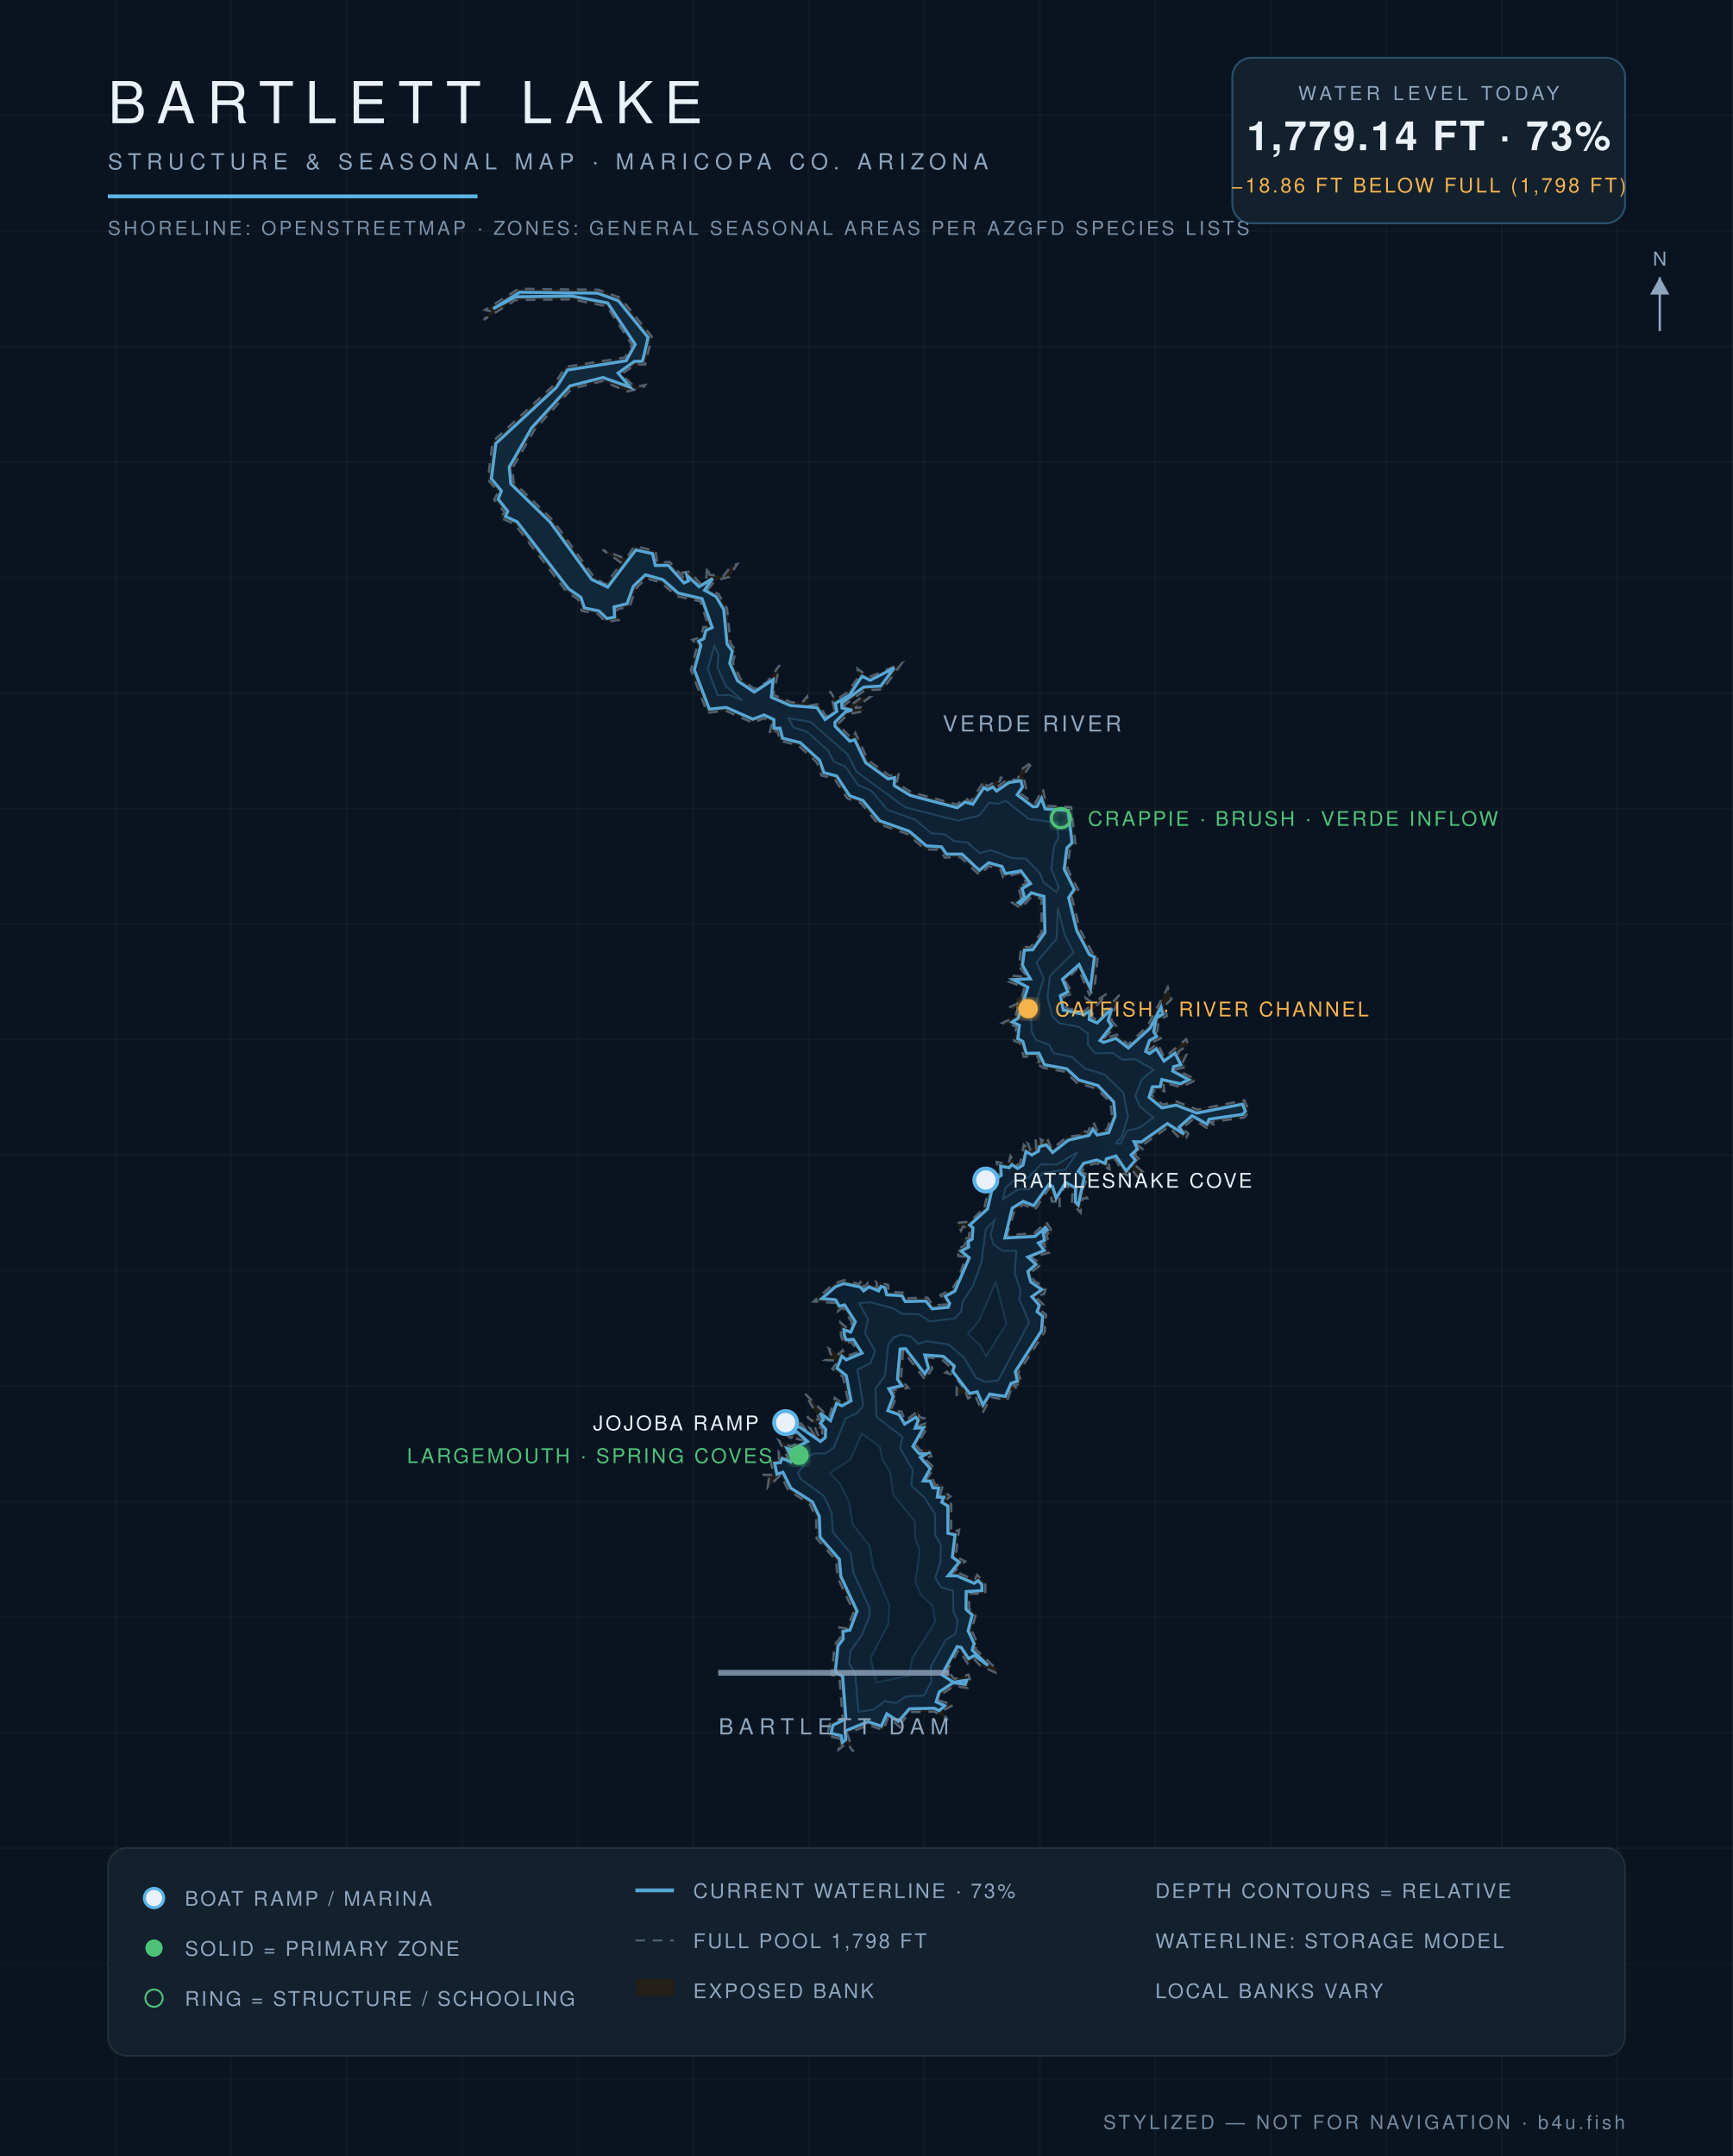
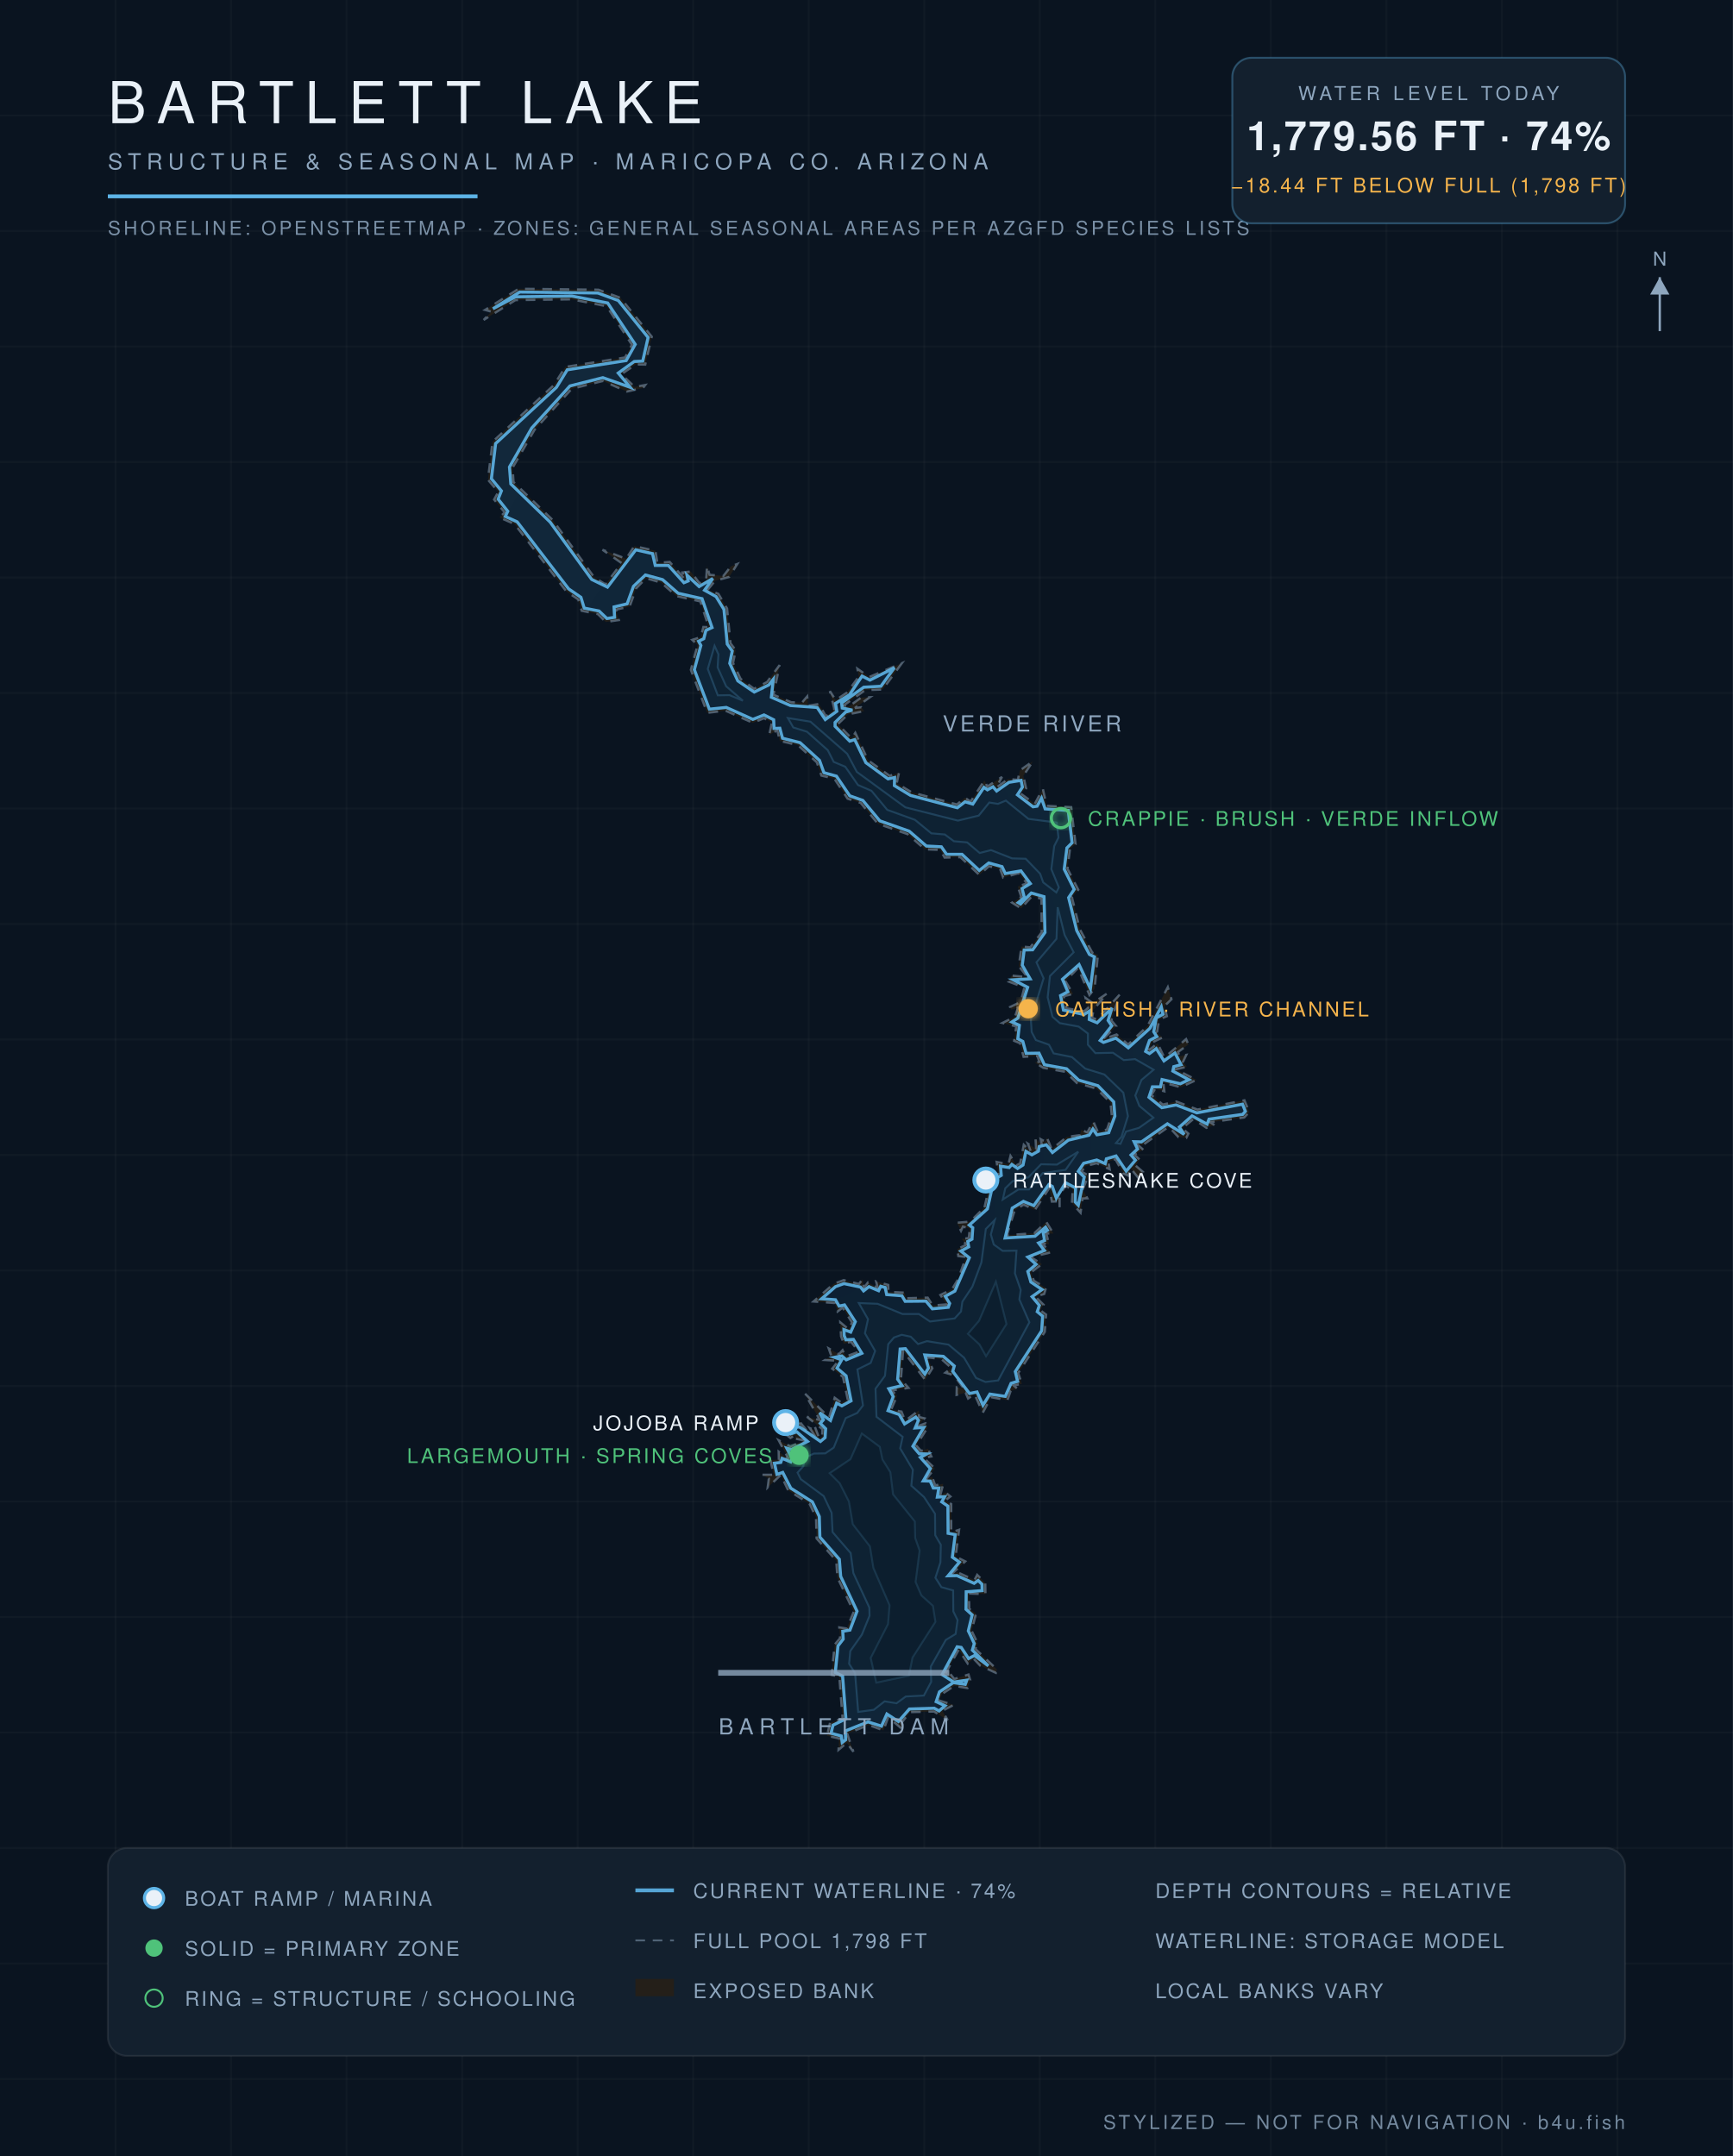
<svg xmlns="http://www.w3.org/2000/svg" viewBox="0 0 900 1120" font-family="Helvetica,Arial,sans-serif">
  <defs>
    <radialGradient id="wg" cx="45%" cy="60%" r="80%">
      <stop offset="0%" stop-color="#0c1f31" />
      <stop offset="55%" stop-color="#102639" />
      <stop offset="100%" stop-color="#13293c" />
    </radialGradient>
    <filter id="glow">
      <feGaussianBlur stdDeviation="2.2" result="b" />
      <feMerge>
        <feMergeNode in="b" />
        <feMergeNode in="SourceGraphic" />
      </feMerge>
    </filter>
  </defs>
  <rect width="900" height="1120" fill="#0a1420" />
  <g stroke="#ffffff" stroke-opacity="0.025">
    <line x1="60" y1="0" x2="60" y2="1120" />
    <line x1="120" y1="0" x2="120" y2="1120" />
    <line x1="180" y1="0" x2="180" y2="1120" />
    <line x1="240" y1="0" x2="240" y2="1120" />
    <line x1="300" y1="0" x2="300" y2="1120" />
    <line x1="360" y1="0" x2="360" y2="1120" />
    <line x1="420" y1="0" x2="420" y2="1120" />
    <line x1="480" y1="0" x2="480" y2="1120" />
    <line x1="540" y1="0" x2="540" y2="1120" />
    <line x1="600" y1="0" x2="600" y2="1120" />
    <line x1="660" y1="0" x2="660" y2="1120" />
    <line x1="720" y1="0" x2="720" y2="1120" />
    <line x1="780" y1="0" x2="780" y2="1120" />
    <line x1="840" y1="0" x2="840" y2="1120" />
    <line x1="0" y1="60" x2="900" y2="60" />
    <line x1="0" y1="120" x2="900" y2="120" />
    <line x1="0" y1="180" x2="900" y2="180" />
    <line x1="0" y1="240" x2="900" y2="240" />
    <line x1="0" y1="300" x2="900" y2="300" />
    <line x1="0" y1="360" x2="900" y2="360" />
    <line x1="0" y1="420" x2="900" y2="420" />
    <line x1="0" y1="480" x2="900" y2="480" />
    <line x1="0" y1="540" x2="900" y2="540" />
    <line x1="0" y1="600" x2="900" y2="600" />
    <line x1="0" y1="660" x2="900" y2="660" />
    <line x1="0" y1="720" x2="900" y2="720" />
    <line x1="0" y1="780" x2="900" y2="780" />
    <line x1="0" y1="840" x2="900" y2="840" />
    <line x1="0" y1="900" x2="900" y2="900" />
    <line x1="0" y1="960" x2="900" y2="960" />
    <line x1="0" y1="1020" x2="900" y2="1020" />
    <line x1="0" y1="1080" x2="900" y2="1080" />
  </g>
  <path d="M 511.3,627.2 L 514.0,615.3 L 511.9,613.1 L 518.5,609.7 L 517.6,603.6 L 523.7,604.8 L 524.8,600.5 L 527.8,605.4 L 529.8,604.4 L 531.7,594.7 L 535.4,598.3 L 533.8,594.1 L 538.1,596.8 L 537.8,591.6 L 541.0,594.4 L 540.5,591.8 L 542.8,593.0 L 543.7,590.9 L 546.2,597.0 L 554.1,590.6 L 560.8,589.7 L 561.6,586.9 L 564.7,588.3 L 567.8,582.6 L 570.1,587.9 L 574.9,586.8 L 577.4,579.4 L 576.7,572.7 L 569.4,565.5 L 559.3,562.6 L 553.3,556.8 L 541.8,554.7 L 537.4,551.9 L 539.8,551.6 L 538.8,548.6 L 531.6,549.0 L 529.7,541.9 L 526.7,540.7 L 527.8,533.2 L 520.6,531.4 L 527.1,528.2 L 528.7,523.5 L 525.2,524.5 L 524.6,523.1 L 530.1,520.5 L 532.0,513.0 L 523.8,509.9 L 525.4,506.8 L 533.6,507.6 L 529.1,501.9 L 530.5,491.7 L 535.1,492.1 L 541.0,484.4 L 540.9,466.9 L 536.0,465.5 L 530.3,471.9 L 525.6,468.9 L 530.4,466.0 L 528.6,460.5 L 533.4,458.9 L 529.0,453.6 L 521.0,455.9 L 519.5,451.6 L 513.6,450.0 L 508.6,454.5 L 498.8,445.3 L 490.6,445.5 L 488.3,441.5 L 480.4,441.2 L 471.3,433.3 L 455.9,427.9 L 447.0,417.1 L 440.2,414.9 L 433.3,404.5 L 426.6,402.9 L 424.2,396.0 L 414.4,387.1 L 405.0,384.9 L 403.7,379.4 L 399.5,381.7 L 400.9,375.3 L 396.8,373.1 L 391.0,375.5 L 376.8,369.2 L 367.3,370.3 L 358.8,348.0 L 362.3,335.0 L 359.5,332.4 L 364.0,330.9 L 365.3,325.7 L 368.1,325.8 L 363.7,312.4 L 351.4,309.7 L 343.3,302.6 L 335.5,300.4 L 330.4,305.6 L 327.0,315.1 L 319.9,316.7 L 321.4,322.1 L 314.6,323.1 L 310.5,319.0 L 302.1,317.3 L 300.3,311.4 L 294.1,307.2 L 267.3,272.3 L 259.4,268.8 L 262.1,266.2 L 256.6,259.5 L 258.8,255.5 L 253.4,249.2 L 255.8,229.5 L 287.7,200.0 L 293.6,190.6 L 324.6,185.7 L 328.2,179.1 L 315.1,159.1 L 296.8,155.5 L 267.7,155.9 L 251.2,166.2 L 255.2,161.9 L 251.9,161.0 L 269.4,150.0 L 310.8,150.5 L 322.2,154.7 L 338.5,174.9 L 335.1,189.4 L 330.2,189.3 L 322.7,194.4 L 329.6,201.0 L 335.1,200.0 L 334.0,201.5 L 325.6,203.4 L 313.1,197.9 L 296.9,202.0 L 277.6,223.3 L 266.2,243.0 L 266.7,250.4 L 287.0,270.1 L 308.6,299.9 L 314.5,303.6 L 322.8,292.5 L 312.9,285.6 L 325.2,290.3 L 329.4,283.7 L 340.4,286.1 L 341.4,292.4 L 347.8,291.9 L 355.8,301.1 L 354.4,297.4 L 358.7,296.9 L 363.3,303.0 L 366.7,301.6 L 367.2,294.0 L 368.5,298.6 L 375.7,299.2 L 379.6,294.2 L 382.9,293.0 L 378.7,299.7 L 371.4,301.7 L 367.6,306.3 L 373.1,308.5 L 377.6,316.1 L 379.4,334.2 L 382.1,337.8 L 380.7,344.4 L 384.6,352.6 L 391.6,357.8 L 398.4,354.3 L 404.9,345.5 L 401.7,360.9 L 410.9,364.8 L 416.5,365.0 L 419.2,361.8 L 419.7,366.6 L 425.3,365.7 L 429.0,372.2 L 433.3,368.3 L 431.0,359.0 L 434.0,363.7 L 440.0,359.7 L 446.0,351.5 L 445.3,347.4 L 451.4,351.7 L 468.4,344.5 L 458.4,358.2 L 449.3,358.5 L 438.3,366.4 L 440.7,367.1 L 447.2,362.4 L 451.8,362.2 L 444.0,367.8 L 447.3,367.4 L 448.8,369.4 L 440.4,371.1 L 435.1,376.2 L 442.3,383.6 L 444.2,380.7 L 450.8,394.9 L 462.0,403.0 L 466.9,401.4 L 465.7,406.9 L 473.5,411.6 L 497.0,417.9 L 501.1,414.4 L 504.1,416.4 L 511.3,405.4 L 512.7,408.6 L 520.4,403.6 L 517.3,409.2 L 523.5,404.7 L 528.6,405.1 L 529.7,400.2 L 536.4,395.5 L 531.5,403.0 L 532.9,409.6 L 529.9,412.1 L 537.4,417.6 L 541.6,409.8 L 543.6,418.6 L 556.3,419.3 L 558.6,438.5 L 555.7,441.0 L 554.4,451.3 L 560.0,462.2 L 556.7,466.1 L 560.8,482.7 L 567.3,494.9 L 570.2,496.0 L 568.5,513.5 L 565.8,516.9 L 559.9,502.8 L 553.3,509.7 L 557.3,516.3 L 552.5,517.5 L 553.8,523.8 L 563.1,525.3 L 565.1,523.6 L 563.8,518.4 L 567.5,521.1 L 575.1,516.0 L 567.9,524.5 L 567.2,528.7 L 569.7,529.6 L 581.5,516.7 L 577.2,530.1 L 579.7,533.1 L 572.9,539.8 L 579.9,537.4 L 585.9,542.6 L 595.9,533.1 L 606.5,512.8 L 608.4,519.1 L 604.7,522.7 L 606.0,527.9 L 602.0,529.6 L 600.9,536.3 L 603.7,539.0 L 598.4,541.5 L 596.6,545.6 L 601.2,542.0 L 604.7,549.4 L 616.0,539.8 L 617.2,542.6 L 611.8,546.5 L 612.5,548.7 L 616.1,548.0 L 614.4,551.6 L 616.4,554.2 L 610.6,555.5 L 621.4,561.0 L 613.2,564.8 L 604.2,562.4 L 604.7,566.9 L 599.9,565.6 L 598.0,568.9 L 603.9,573.8 L 610.9,572.2 L 621.9,576.4 L 646.3,571.6 L 648.8,577.7 L 646.2,580.5 L 628.5,583.0 L 630.8,584.5 L 626.6,585.9 L 619.8,581.3 L 614.0,586.1 L 617.2,588.9 L 616.1,591.1 L 612.0,590.7 L 607.0,585.3 L 593.1,595.1 L 590.3,594.2 L 593.8,597.3 L 589.1,599.8 L 591.9,602.4 L 589.9,605.6 L 593.6,608.8 L 591.5,612.3 L 587.2,606.9 L 585.9,610.7 L 583.4,609.6 L 579.3,602.2 L 575.6,603.5 L 576.3,607.4 L 569.5,604.3 L 563.7,605.8 L 561.7,608.7 L 565.3,610.6 L 562.3,617.9 L 564.7,622.5 L 562.2,622.6 L 561.2,630.0 L 556.7,625.0 L 557.1,617.9 L 553.4,616.1 L 550.3,620.7 L 550.3,627.2 L 549.6,624.1 L 546.3,624.2 L 545.0,617.1 L 537.5,628.5 L 531.6,625.8 L 527.0,628.7 L 522.9,641.7 L 537.2,640.6 L 543.4,634.8 L 547.1,640.8 L 543.4,640.8 L 544.8,646.4 L 541.1,645.9 L 545.7,650.6 L 535.5,653.1 L 541.1,656.7 L 535.5,660.9 L 536.9,665.3 L 543.2,669.1 L 542.3,672.2 L 537.7,673.6 L 542.0,677.8 L 540.2,680.6 L 543.3,682.9 L 542.6,691.9 L 528.8,713.3 L 530.7,718.9 L 526.4,719.7 L 528.4,721.4 L 524.9,722.5 L 523.2,727.4 L 514.7,725.8 L 510.4,733.9 L 506.1,724.2 L 502.8,726.5 L 501.5,723.5 L 496.8,724.6 L 496.9,720.7 L 500.5,721.2 L 495.4,714.4 L 491.0,713.1 L 494.2,710.7 L 488.9,706.0 L 481.5,705.1 L 484.2,710.8 L 480.5,716.8 L 469.0,701.8 L 467.9,716.4 L 471.8,721.0 L 463.1,722.3 L 465.9,725.1 L 462.8,732.3 L 468.2,733.3 L 470.1,738.1 L 477.2,732.7 L 477.3,736.1 L 480.1,736.8 L 476.7,740.8 L 480.7,739.4 L 481.7,741.7 L 475.8,750.9 L 478.3,753.7 L 482.0,752.6 L 483.7,756.6 L 479.7,757.3 L 485.5,762.8 L 481.0,768.3 L 484.1,767.2 L 485.7,771.6 L 489.9,770.8 L 488.3,776.9 L 491.1,775.3 L 493.6,777.4 L 490.7,779.6 L 494.0,781.3 L 494.0,796.1 L 498.1,794.7 L 496.3,808.6 L 501.3,811.1 L 494.0,817.9 L 497.1,816.7 L 506.1,820.8 L 507.5,818.1 L 511.7,822.3 L 511.8,828.1 L 503.2,827.8 L 503.4,835.8 L 506.9,838.2 L 504.6,847.1 L 507.8,853.8 L 506.6,856.6 L 517.8,867.3 L 517.2,869.0 L 509.1,865.3 L 505.6,861.6 L 502.6,864.2 L 497.9,857.0 L 490.9,869.5 L 492.5,868.3 L 495.6,872.2 L 503.0,869.9 L 503.9,872.8 L 502.4,876.9 L 495.6,875.8 L 489.2,880.0 L 487.8,883.4 L 495.3,885.7 L 489.4,888.7 L 492.2,893.6 L 485.1,889.1 L 472.6,889.4 L 468.3,894.8 L 469.2,898.8 L 461.3,892.0 L 458.8,898.9 L 451.1,896.1 L 440.0,900.6 L 443.2,910.0 L 439.8,905.4 L 435.5,909.0 L 435.8,903.1 L 429.5,901.7 L 431.1,894.9 L 437.6,892.7 L 435.9,871.0 L 431.9,870.1 L 433.5,854.3 L 436.3,851.0 L 435.9,845.4 L 439.8,846.0 L 443.4,837.3 L 434.9,819.4 L 434.3,810.7 L 424.1,799.2 L 423.8,788.2 L 420.4,781.1 L 409.4,774.3 L 405.5,766.2 L 398.7,772.7 L 399.3,768.1 L 395.8,766.1 L 401.8,766.1 L 400.1,758.4 L 404.5,758.3 L 404.4,754.1 L 409.6,758.0 L 404.4,748.2 L 410.5,751.4 L 417.7,748.3 L 412.8,747.3 L 413.1,745.4 L 410.5,747.0 L 404.8,742.5 L 406.6,738.4 L 415.5,739.7 L 414.4,737.4 L 419.0,743.2 L 422.6,745.0 L 420.6,741.9 L 423.3,743.1 L 423.2,741.2 L 425.5,747.2 L 427.0,746.1 L 427.1,742.4 L 419.1,736.0 L 425.8,737.7 L 418.0,723.9 L 430.6,736.4 L 433.5,726.1 L 436.9,728.6 L 440.3,727.2 L 437.8,715.3 L 432.2,711.0 L 435.5,706.9 L 428.5,706.5 L 431.8,704.5 L 430.4,700.5 L 435.7,703.5 L 437.6,701.4 L 439.2,704.7 L 446.1,702.2 L 441.9,697.0 L 438.3,698.1 L 436.8,694.2 L 436.4,686.9 L 440.8,690.6 L 442.5,687.0 L 437.6,679.3 L 435.0,681.3 L 433.5,676.9 L 422.5,676.1 L 433.0,666.9 L 438.2,665.0 L 446.1,667.0 L 447.9,664.6 L 448.7,668.9 L 450.8,666.2 L 455.8,668.9 L 455.0,665.7 L 461.3,667.5 L 461.4,671.1 L 469.7,671.5 L 470.6,674.4 L 481.8,674.1 L 484.4,678.2 L 491.6,677.6 L 488.4,672.7 L 494.4,669.8 L 497.6,664.5 L 501.7,653.0 L 497.7,652.5 L 497.2,648.9 L 501.8,646.6 L 499.5,643.6 L 503.2,643.1 L 503.6,638.2 L 500.1,637.2 L 499.1,639.4 L 497.0,635.2 L 503.9,634.6 L 511.3,627.2 Z" fill="#241f19" fill-opacity="0.9" stroke="#8ea6be" stroke-opacity="0.5" stroke-width="1.2" stroke-dasharray="5 4" />
-   <path d="M 256.1,160.4 L 269.9,151.8 L 310.4,152.3 L 321.1,156.2 L 336.6,175.3 L 333.7,187.6 L 329.4,187.8 L 321.0,193.8 L 327.3,201.2 L 313.1,196.1 L 296.0,200.5 L 276.1,222.3 L 264.5,242.6 L 265.3,251.4 L 285.7,271.2 L 307.3,301.0 L 315.6,305.0 L 330.2,285.7 L 338.9,287.6 L 340.3,293.7 L 347.1,293.7 L 355.2,302.8 L 357.5,301.8 L 356.8,298.9 L 363.1,304.8 L 370.1,300.5 L 365.9,306.6 L 371.9,309.9 L 375.9,316.7 L 377.6,334.6 L 380.3,338.2 L 379.0,344.6 L 383.1,353.7 L 391.7,359.5 L 401.5,353.1 L 400.6,362.2 L 410.5,366.5 L 424.3,367.6 L 428.5,373.8 L 434.6,369.5 L 433.9,365.4 L 441.2,361.0 L 447.7,351.3 L 451.9,353.4 L 464.4,347.0 L 457.4,356.4 L 448.6,356.9 L 437.1,365.2 L 437.3,367.8 L 442.6,368.9 L 439.1,369.8 L 433.6,375.2 L 433.7,377.3 L 441.3,385.0 L 443.9,384.3 L 449.6,396.2 L 461.2,404.6 L 464.6,404.0 L 464.4,408.1 L 472.8,413.2 L 497.2,419.6 L 501.2,416.6 L 505.2,417.8 L 511.0,409.1 L 512.8,410.3 L 515.6,408.8 L 517.6,410.9 L 524.0,406.5 L 530.3,405.6 L 531.0,408.9 L 528.3,412.9 L 536.5,419.1 L 538.6,418.9 L 540.9,414.7 L 542.8,420.2 L 554.7,421.0 L 556.8,437.8 L 554.1,440.5 L 552.7,451.5 L 557.9,462.0 L 555.0,466.3 L 559.2,483.4 L 565.8,495.9 L 568.4,497.2 L 566.3,513.5 L 560.4,501.1 L 551.8,508.7 L 554.6,515.2 L 550.7,517.2 L 552.2,524.7 L 563.0,527.0 L 566.0,525.2 L 565.7,529.6 L 569.8,531.4 L 577.4,523.8 L 575.5,530.1 L 577.3,532.9 L 571.3,540.5 L 573.2,541.5 L 579.5,539.4 L 586.0,544.4 L 597.2,534.2 L 603.0,523.1 L 603.9,526.9 L 600.5,528.8 L 599.2,536.0 L 600.7,538.5 L 597.0,540.5 L 595.0,546.2 L 597.0,547.3 L 600.5,544.8 L 604.5,551.2 L 610.2,547.1 L 613.3,553.1 L 609.5,554.1 L 609.0,556.4 L 617.4,560.9 L 613.0,563.0 L 603.4,560.8 L 602.6,564.5 L 598.5,564.6 L 596.7,570.0 L 603.4,575.5 L 610.8,574.1 L 621.6,578.2 L 645.3,573.6 L 646.8,577.3 L 645.4,578.9 L 627.9,581.4 L 626.9,584.0 L 619.1,579.6 L 612.4,585.5 L 614.9,589.2 L 606.3,583.7 L 592.8,593.2 L 589.0,593.1 L 590.7,596.9 L 587.4,600.0 L 589.7,602.7 L 584.9,608.3 L 579.6,600.5 L 574.6,602.0 L 574.0,604.4 L 569.6,602.6 L 562.8,604.3 L 560.0,608.5 L 563.1,611.4 L 560.0,626.0 L 558.5,624.4 L 558.6,617.1 L 553.4,614.3 L 548.5,622.4 L 546.6,616.3 L 544.7,615.3 L 536.9,626.3 L 531.4,624.1 L 525.7,627.6 L 521.9,643.1 L 537.5,642.3 L 543.0,637.6 L 543.9,639.0 L 541.7,640.4 L 542.5,644.3 L 539.3,645.7 L 542.3,649.6 L 533.8,653.0 L 538.0,656.8 L 533.8,660.5 L 535.3,666.0 L 541.1,669.9 L 535.9,673.6 L 539.8,678.1 L 538.6,681.4 L 541.5,683.7 L 540.9,691.3 L 527.3,712.5 L 528.4,717.5 L 525.1,718.6 L 522.1,725.4 L 514.0,724.2 L 510.5,729.9 L 507.5,723.0 L 503.6,723.9 L 494.8,712.4 L 495.6,709.6 L 489.9,704.6 L 480.3,703.9 L 482.2,710.7 L 480.3,713.7 L 470.3,700.6 L 467.5,700.8 L 466.1,716.5 L 468.4,719.8 L 461.6,721.4 L 463.9,725.5 L 461.1,732.8 L 467.0,734.9 L 469.8,739.8 L 475.6,736.2 L 476.9,737.8 L 475.3,741.9 L 479.7,741.6 L 474.1,751.4 L 477.4,755.2 L 481.2,755.2 L 478.0,757.1 L 483.1,762.9 L 479.5,769.3 L 483.1,769.4 L 484.5,772.9 L 487.5,773.0 L 486.8,777.7 L 490.1,777.8 L 489.1,780.4 L 492.3,782.4 L 492.3,796.5 L 496.0,797.3 L 494.6,808.9 L 498.2,811.5 L 492.4,818.6 L 497.0,818.6 L 505.9,822.5 L 508.0,821.1 L 509.9,823.1 L 510.0,826.3 L 501.8,826.8 L 501.7,836.0 L 504.9,839.0 L 502.8,847.2 L 505.9,853.8 L 504.9,857.2 L 513.1,865.2 L 506.1,860.0 L 503.0,861.6 L 499.2,855.8 L 497.1,855.4 L 489.2,870.0 L 495.2,873.9 L 502.1,872.8 L 501.3,875.0 L 495.1,874.1 L 487.8,878.9 L 486.2,884.1 L 490.6,886.1 L 487.7,888.7 L 485.2,887.4 L 472.3,887.7 L 466.6,894.2 L 460.6,890.3 L 457.7,896.7 L 450.8,894.4 L 439.0,899.2 L 439.2,903.8 L 437.4,905.2 L 436.9,901.7 L 431.6,900.4 L 432.6,896.2 L 439.3,892.9 L 437.6,870.7 L 433.8,868.7 L 435.2,855.0 L 437.9,851.5 L 437.8,847.5 L 441.4,846.8 L 445.1,836.9 L 436.7,818.9 L 435.9,810.0 L 425.9,798.5 L 425.5,787.8 L 421.9,780.2 L 410.7,773.0 L 406.6,764.8 L 403.5,765.8 L 402.3,760.1 L 405.3,759.8 L 406.2,757.6 L 410.6,759.4 L 411.3,757.4 L 408.7,752.4 L 411.0,753.1 L 419.4,748.8 L 413.8,743.8 L 410.6,744.9 L 407.0,741.9 L 407.7,740.3 L 415.4,741.4 L 426.1,748.8 L 428.6,746.8 L 428.8,742.4 L 426.1,739.4 L 427.6,737.6 L 425.9,734.1 L 431.3,738.0 L 434.5,729.0 L 437.2,730.3 L 442.0,727.7 L 439.5,714.6 L 434.7,710.7 L 437.2,704.5 L 439.5,706.4 L 447.7,702.9 L 443.2,695.8 L 439.4,696.0 L 438.5,693.8 L 438.3,690.8 L 441.8,692.0 L 444.2,686.6 L 438.6,677.9 L 435.9,678.5 L 433.9,675.2 L 426.8,674.6 L 433.9,668.4 L 438.3,666.8 L 446.8,668.6 L 448.5,670.6 L 451.3,668.5 L 456.3,670.6 L 457.5,668.3 L 459.6,668.9 L 460.5,672.6 L 468.4,673.1 L 470.1,676.1 L 480.9,675.9 L 484.1,679.9 L 492.5,679.1 L 493.2,677.1 L 490.9,673.4 L 495.9,670.7 L 503.4,653.4 L 499.1,649.9 L 503.1,647.8 L 502.7,644.9 L 504.9,643.7 L 505.3,637.8 L 503.6,636.4 L 512.9,628.0 L 515.7,615.5 L 514.8,613.6 L 520.0,610.6 L 519.7,605.8 L 524.1,606.6 L 525.5,605.0 L 528.5,607.0 L 531.3,605.2 L 532.8,598.2 L 535.9,600.0 L 539.3,598.0 L 539.8,595.7 L 543.4,594.7 L 546.7,598.7 L 554.8,592.3 L 565.6,589.8 L 567.6,586.6 L 569.8,589.6 L 575.8,588.4 L 579.1,579.8 L 578.4,572.4 L 570.2,563.9 L 560.2,561.0 L 554.0,555.2 L 542.4,553.1 L 539.6,547.1 L 533.0,547.2 L 531.2,541.0 L 528.6,539.6 L 529.4,532.6 L 525.7,530.9 L 528.7,529.0 L 533.8,512.9 L 526.3,508.9 L 535.1,508.5 L 531.0,501.4 L 532.0,493.6 L 536.3,493.4 L 542.7,484.4 L 542.2,465.7 L 535.6,463.8 L 530.0,469.6 L 528.9,468.9 L 532.1,466.3 L 530.8,461.6 L 535.2,459.0 L 530.2,452.4 L 522.1,453.8 L 520.4,450.1 L 513.5,448.2 L 508.6,452.1 L 499.6,443.7 L 491.6,443.7 L 488.9,439.9 L 481.1,439.4 L 472.2,431.8 L 456.9,426.4 L 448.1,415.8 L 441.3,413.4 L 434.5,403.1 L 427.9,401.4 L 425.7,395.0 L 415.6,385.8 L 406.4,383.5 L 405.1,378.3 L 402.0,378.3 L 401.9,373.8 L 396.8,371.4 L 391.0,373.6 L 377.2,367.5 L 368.4,368.4 L 360.6,347.9 L 364.0,335.3 L 362.8,333.1 L 365.5,331.8 L 366.6,327.5 L 369.9,326.0 L 364.6,311.0 L 352.2,308.1 L 344.2,301.1 L 335.2,298.6 L 328.9,304.6 L 325.7,313.6 L 318.9,315.3 L 319.2,320.6 L 315.2,321.3 L 311.1,317.4 L 303.5,315.8 L 301.7,310.3 L 295.3,305.9 L 268.6,271.1 L 262.5,268.3 L 263.7,265.6 L 258.7,259.3 L 260.4,255.0 L 255.2,248.7 L 257.5,230.4 L 289.0,201.2 L 294.7,192.2 L 325.2,187.4 L 329.9,178.9 L 315.6,157.4 L 297.0,153.8 L 267.7,154.2 L 256.1,160.4 Z" fill="url(#wg)" stroke="#5eb4e7" stroke-opacity="0.9" stroke-width="1.6" />
-   <path d="M 371.0,335.6 L 373.1,339.9 L 372.6,346.8 L 377.0,356.5 L 385.5,363.8 L 378.9,361.0 L 372.8,361.2 L 367.6,347.5 L 371.0,335.6 Z" fill="#0e2233" stroke="#5eb4e7" stroke-opacity="0.22" stroke-width="1" />
-   <path d="M 409.4,373.1 L 420.9,375.0 L 440.0,391.7 L 444.9,401.0 L 470.2,419.4 L 497.5,426.3 L 508.4,423.7 L 513.9,416.9 L 518.3,417.6 L 522.4,416.0 L 534.1,425.4 L 548.8,427.4 L 549.7,435.1 L 547.4,439.5 L 546.0,451.5 L 549.9,461.0 L 548.6,463.5 L 541.9,458.4 L 540.2,453.8 L 532.7,446.0 L 525.6,445.8 L 514.7,441.6 L 508.8,443.1 L 502.3,437.6 L 495.4,436.9 L 490.7,433.4 L 483.7,432.9 L 475.3,425.8 L 460.9,420.7 L 452.6,410.8 L 445.7,407.8 L 439.0,398.2 L 433.1,395.7 L 429.9,389.7 L 419.1,380.1 L 412.1,377.9 L 409.4,373.1 Z" fill="#0e2233" stroke="#5eb4e7" stroke-opacity="0.22" stroke-width="1" />
-   <path d="M 549.4,471.6 L 552.9,485.7 L 557.6,494.7 L 545.3,507.0 L 544.0,518.1 L 546.6,528.2 L 550.3,531.6 L 560.1,533.4 L 565.0,536.9 L 565.0,542.7 L 568.8,547.2 L 578.0,547.0 L 582.8,550.5 L 589.5,550.2 L 599.0,555.7 L 592.8,561.0 L 589.6,569.1 L 591.7,574.5 L 599.0,580.6 L 591.5,585.9 L 585.3,587.4 L 581.9,594.2 L 579.7,593.8 L 582.6,590.5 L 585.8,580.0 L 583.4,567.6 L 573.6,558.1 L 563.6,555.1 L 556.7,549.1 L 547.3,547.1 L 544.8,542.7 L 538.0,540.2 L 535.9,536.1 L 535.5,529.8 L 542.0,508.2 L 538.3,499.9 L 548.7,487.7 L 549.4,471.6 Z" fill="#0e2233" stroke="#5eb4e7" stroke-opacity="0.22" stroke-width="1" />
-   <path d="M 559.7,598.4 L 553.3,607.6 L 541.5,609.4 L 534.4,617.9 L 528.8,617.8 L 520.9,622.9 L 522.1,617.3 L 526.0,613.6 L 534.2,611.6 L 540.7,604.8 L 548.9,605.0 L 559.7,598.4 Z" fill="#0e2233" stroke="#5eb4e7" stroke-opacity="0.22" stroke-width="1" />
-   <path d="M 516.5,633.9 L 514.5,641.3 L 516.0,646.5 L 520.7,649.8 L 527.8,649.8 L 527.0,661.5 L 530.0,670.1 L 529.4,675.0 L 534.5,686.9 L 518.4,717.1 L 511.8,717.9 L 507.0,715.8 L 500.7,705.3 L 492.6,698.4 L 481.4,696.7 L 476.8,698.1 L 473.0,694.3 L 468.3,693.3 L 464.3,694.7 L 461.3,698.3 L 459.6,714.6 L 454.7,721.4 L 455.2,736.0 L 468.7,746.4 L 467.5,752.4 L 474.0,763.5 L 473.3,771.8 L 479.9,777.7 L 485.6,786.4 L 485.7,797.5 L 488.6,802.6 L 488.4,811.6 L 485.7,819.6 L 488.8,824.6 L 494.9,826.3 L 495.1,837.1 L 497.3,841.6 L 496.3,848.7 L 491.2,851.9 L 483.4,865.7 L 483.6,873.7 L 479.8,880.8 L 470.4,881.3 L 465.6,884.7 L 459.4,883.7 L 453.7,888.1 L 445.8,889.2 L 444.2,869.2 L 441.0,864.2 L 441.7,857.7 L 447.7,849.2 L 451.6,839.4 L 451.5,835.1 L 443.3,817.2 L 441.8,806.8 L 432.5,795.9 L 431.9,785.9 L 427.9,777.1 L 415.9,768.4 L 414.3,765.0 L 417.2,761.7 L 418.1,757.4 L 422.7,755.1 L 428.6,755.0 L 433.0,752.0 L 439.3,736.7 L 445.3,734.0 L 448.3,730.1 L 445.3,711.4 L 452.2,708.0 L 454.5,701.8 L 449.2,692.6 L 450.8,685.3 L 446.1,676.9 L 452.2,676.5 L 464.0,679.7 L 468.6,682.6 L 477.2,682.7 L 483.0,686.5 L 495.8,684.9 L 499.2,681.3 L 499.9,676.2 L 505.1,668.4 L 509.7,655.8 L 512.0,638.4 L 516.5,633.9 Z" fill="#0e2233" stroke="#5eb4e7" stroke-opacity="0.22" stroke-width="1" />
-   <path d="M 522.7,687.8 L 512.1,704.4 L 508.7,698.4 L 502.7,692.9 L 508.5,686.1 L 517.2,666.1 L 522.7,687.8 Z" fill="#0c1e2e" stroke="#5eb4e7" stroke-opacity="0.15" stroke-width="1" />
-   <path d="M 475.1,790.4 L 475.3,799.0 L 477.6,805.5 L 475.4,821.8 L 478.5,828.8 L 484.4,834.2 L 485.7,842.5 L 473.9,861.1 L 472.0,870.5 L 455.2,874.0 L 452.2,861.3 L 461.3,843.7 L 462.0,833.9 L 453.6,814.5 L 451.8,803.3 L 442.9,791.8 L 440.9,780.0 L 436.1,770.5 L 431.0,765.3 L 441.7,758.1 L 447.6,744.7 L 456.9,751.6 L 458.3,758.2 L 462.3,764.8 L 463.8,776.3 L 475.1,790.4 Z" fill="#0c1e2e" stroke="#5eb4e7" stroke-opacity="0.15" stroke-width="1" />
+   <path d="M 256.0,160.4 L 269.9,151.7 L 310.5,152.2 L 321.1,156.1 L 336.6,175.3 L 333.8,187.6 L 329.4,187.8 L 321.1,193.8 L 327.3,201.2 L 313.1,196.2 L 296.0,200.5 L 276.2,222.3 L 264.6,242.6 L 265.3,251.4 L 285.7,271.2 L 307.3,301.0 L 315.5,305.0 L 330.2,285.6 L 338.9,287.6 L 340.3,293.7 L 347.1,293.7 L 355.2,302.7 L 357.4,301.8 L 356.8,298.8 L 363.1,304.7 L 370.2,300.5 L 365.9,306.6 L 371.9,309.9 L 376.0,316.6 L 377.7,334.6 L 380.3,338.2 L 379.0,344.6 L 383.2,353.7 L 391.7,359.5 L 399.3,355.8 L 401.6,352.9 L 400.6,362.2 L 410.5,366.5 L 424.4,367.5 L 428.6,373.8 L 434.6,369.5 L 433.9,365.4 L 441.2,360.9 L 447.7,351.2 L 451.8,353.3 L 464.5,346.9 L 457.5,356.5 L 448.6,357.0 L 437.1,365.2 L 437.4,367.8 L 442.7,368.9 L 439.2,369.9 L 433.7,375.3 L 433.7,377.3 L 441.3,385.0 L 443.9,384.2 L 449.7,396.2 L 461.2,404.6 L 464.6,403.9 L 464.5,408.1 L 472.9,413.2 L 497.2,419.6 L 501.2,416.5 L 505.2,417.7 L 511.0,409.0 L 512.8,410.3 L 515.7,408.7 L 517.6,410.9 L 524.0,406.4 L 530.3,405.4 L 531.0,408.9 L 528.4,412.9 L 536.5,419.1 L 538.6,418.8 L 540.9,414.6 L 542.8,420.2 L 554.8,421.0 L 556.8,437.8 L 554.1,440.5 L 552.7,451.5 L 557.9,462.0 L 555.0,466.3 L 559.2,483.4 L 565.8,495.8 L 568.4,497.1 L 566.3,513.6 L 560.4,501.1 L 551.8,508.7 L 554.6,515.2 L 550.8,517.2 L 552.3,524.7 L 563.0,527.0 L 566.0,525.1 L 565.7,529.6 L 569.8,531.3 L 577.5,523.6 L 575.5,530.1 L 577.4,532.9 L 571.4,540.5 L 573.1,541.5 L 579.5,539.3 L 586.0,544.3 L 597.2,534.2 L 603.1,523.0 L 604.0,526.9 L 600.5,528.8 L 599.2,536.0 L 600.8,538.5 L 597.0,540.5 L 595.0,546.2 L 597.0,547.3 L 600.5,544.7 L 604.5,551.1 L 610.2,547.0 L 613.4,553.1 L 609.6,554.1 L 609.1,556.4 L 617.5,560.9 L 613.0,563.0 L 603.5,560.8 L 602.7,564.6 L 598.5,564.6 L 596.7,570.0 L 603.4,575.4 L 610.8,574.0 L 621.6,578.1 L 645.3,573.6 L 646.8,577.3 L 645.4,578.9 L 627.9,581.4 L 626.9,584.0 L 619.1,579.7 L 612.5,585.5 L 615.0,589.3 L 606.3,583.8 L 592.8,593.2 L 589.0,593.1 L 590.8,596.9 L 587.4,600.0 L 589.7,602.7 L 584.9,608.4 L 579.6,600.5 L 574.6,602.0 L 574.0,604.5 L 569.6,602.6 L 562.8,604.3 L 560.0,608.5 L 563.1,611.4 L 560.0,626.1 L 558.4,624.4 L 558.6,617.1 L 553.4,614.4 L 548.6,622.4 L 546.5,616.3 L 544.7,615.4 L 536.9,626.3 L 531.5,624.1 L 525.7,627.6 L 522.0,643.1 L 537.5,642.2 L 543.0,637.5 L 544.0,639.1 L 541.8,640.4 L 542.5,644.4 L 539.4,645.7 L 542.4,649.6 L 533.8,653.0 L 538.1,656.8 L 533.8,660.5 L 535.4,666.0 L 541.2,669.9 L 536.0,673.6 L 539.8,678.1 L 538.7,681.4 L 541.5,683.7 L 541.0,691.3 L 527.3,712.5 L 528.5,717.6 L 525.1,718.6 L 522.1,725.4 L 514.1,724.2 L 510.5,730.0 L 507.4,723.1 L 503.5,723.9 L 494.8,712.4 L 495.6,709.6 L 489.9,704.6 L 480.3,703.9 L 482.2,710.7 L 480.3,713.8 L 470.2,700.6 L 467.5,700.8 L 466.2,716.5 L 468.5,719.8 L 461.6,721.4 L 463.9,725.5 L 461.2,732.8 L 467.0,734.8 L 469.8,739.7 L 475.6,736.1 L 477.0,737.8 L 475.3,741.8 L 479.8,741.5 L 474.1,751.3 L 477.4,755.2 L 481.3,755.3 L 478.0,757.1 L 483.2,762.9 L 479.5,769.3 L 483.1,769.4 L 484.7,773.0 L 487.6,773.0 L 486.8,777.7 L 490.6,777.5 L 489.1,780.2 L 492.3,782.4 L 492.4,796.5 L 496.1,797.2 L 494.6,808.9 L 498.3,811.5 L 492.4,818.6 L 497.0,818.5 L 505.9,822.5 L 508.0,821.0 L 510.0,823.0 L 510.1,826.3 L 501.8,826.9 L 501.7,836.0 L 504.9,838.9 L 502.9,847.2 L 506.0,853.8 L 505.0,857.2 L 513.3,865.4 L 506.1,860.0 L 503.0,861.6 L 499.2,855.8 L 497.1,855.5 L 489.3,869.9 L 495.3,873.8 L 502.1,872.8 L 501.3,875.0 L 495.1,874.1 L 487.9,878.9 L 486.2,884.0 L 490.8,886.1 L 487.7,888.8 L 485.2,887.4 L 472.3,887.8 L 466.6,894.3 L 460.6,890.4 L 457.8,896.7 L 450.8,894.5 L 439.0,899.2 L 439.2,903.8 L 437.4,905.2 L 436.9,901.8 L 431.6,900.4 L 432.6,896.2 L 439.3,892.9 L 437.6,870.7 L 433.8,868.8 L 435.2,855.0 L 437.9,851.5 L 437.7,847.4 L 441.4,846.8 L 445.1,837.0 L 436.6,818.9 L 435.9,810.0 L 425.8,798.5 L 425.5,787.8 L 421.9,780.2 L 410.7,773.1 L 406.5,764.9 L 403.5,765.9 L 402.2,760.1 L 405.5,759.7 L 406.2,757.6 L 410.6,759.4 L 411.3,757.5 L 408.6,752.3 L 411.0,753.0 L 419.4,748.8 L 413.8,743.8 L 410.6,744.9 L 406.9,742.0 L 407.7,740.3 L 415.4,741.4 L 426.1,748.8 L 428.5,746.8 L 428.8,742.2 L 426.0,739.4 L 427.6,737.6 L 425.7,733.9 L 431.3,737.9 L 434.5,728.9 L 437.2,730.3 L 442.0,727.7 L 439.4,714.7 L 434.7,710.7 L 437.1,706.4 L 433.4,705.1 L 437.2,704.4 L 439.5,706.4 L 447.6,703.0 L 443.2,695.8 L 439.3,696.0 L 438.4,693.8 L 438.3,690.7 L 441.8,692.0 L 444.2,686.6 L 438.6,677.9 L 435.8,678.5 L 433.9,675.2 L 426.7,674.7 L 433.9,668.4 L 438.3,666.8 L 446.9,668.6 L 448.5,670.6 L 451.3,668.4 L 456.3,670.5 L 457.4,668.2 L 459.7,668.8 L 460.5,672.5 L 468.4,673.1 L 470.1,676.0 L 480.9,675.9 L 484.2,679.9 L 492.5,679.1 L 493.2,677.1 L 490.9,673.4 L 495.9,670.7 L 503.4,653.4 L 499.0,649.9 L 503.1,647.7 L 502.6,644.9 L 504.8,643.7 L 505.2,637.8 L 503.4,636.4 L 512.8,628.0 L 515.6,615.5 L 514.7,613.6 L 520.0,610.6 L 519.6,605.8 L 524.1,606.5 L 525.5,604.9 L 528.5,607.0 L 531.3,605.2 L 532.8,598.1 L 535.9,599.9 L 539.3,598.0 L 539.7,595.6 L 543.4,594.7 L 546.6,598.7 L 554.8,592.3 L 565.6,589.7 L 567.6,586.5 L 569.7,589.5 L 575.8,588.4 L 579.0,579.8 L 578.4,572.4 L 570.2,564.0 L 560.2,561.1 L 553.9,555.2 L 542.4,553.1 L 539.6,547.1 L 532.9,547.2 L 531.2,541.0 L 528.6,539.6 L 529.4,532.6 L 525.5,530.9 L 528.6,528.9 L 533.7,512.9 L 526.2,509.0 L 535.0,508.5 L 530.9,501.4 L 531.9,493.5 L 536.3,493.4 L 542.7,484.4 L 542.2,465.8 L 535.6,463.9 L 530.0,469.6 L 528.8,468.9 L 532.0,466.3 L 530.8,461.6 L 535.1,459.0 L 530.2,452.4 L 522.1,453.8 L 520.4,450.2 L 513.5,448.3 L 508.6,452.2 L 499.6,443.8 L 491.6,443.8 L 488.9,439.9 L 481.1,439.5 L 472.2,431.8 L 456.9,426.4 L 448.1,415.8 L 441.3,413.4 L 434.4,403.2 L 427.9,401.4 L 425.6,395.0 L 415.5,385.8 L 406.4,383.5 L 405.0,378.3 L 402.0,378.4 L 401.8,373.9 L 396.8,371.4 L 391.0,373.7 L 377.2,367.5 L 368.4,368.4 L 360.6,347.9 L 364.0,335.3 L 362.8,333.1 L 365.5,331.8 L 366.6,327.5 L 369.8,326.0 L 364.6,311.0 L 352.2,308.2 L 344.1,301.1 L 335.2,298.7 L 329.0,304.6 L 325.7,313.7 L 318.9,315.3 L 319.2,320.7 L 315.2,321.3 L 311.1,317.4 L 303.4,315.9 L 301.7,310.3 L 295.3,305.9 L 268.6,271.1 L 262.4,268.3 L 263.7,265.6 L 258.7,259.3 L 260.4,255.0 L 255.2,248.7 L 257.4,230.4 L 289.0,201.2 L 294.6,192.1 L 325.2,187.3 L 329.9,178.9 L 315.6,157.4 L 297.0,153.8 L 267.7,154.2 L 256.0,160.4 Z" fill="url(#wg)" stroke="#5eb4e7" stroke-opacity="0.9" stroke-width="1.6" />
+   <path d="M 371.1,335.5 L 373.1,339.9 L 372.7,346.7 L 377.1,356.5 L 385.8,364.0 L 378.9,361.1 L 372.8,361.2 L 367.6,347.5 L 371.1,335.5 Z" fill="#0e2233" stroke="#5eb4e7" stroke-opacity="0.22" stroke-width="1" />
+   <path d="M 409.2,373.0 L 420.9,374.9 L 440.0,391.6 L 445.0,401.0 L 470.2,419.4 L 497.5,426.3 L 508.3,423.7 L 513.8,416.9 L 518.3,417.6 L 522.4,415.9 L 534.1,425.4 L 548.8,427.3 L 549.7,435.1 L 547.5,439.5 L 546.0,451.5 L 549.9,461.0 L 548.6,463.6 L 541.8,458.4 L 540.2,453.9 L 532.7,446.1 L 525.6,445.9 L 514.7,441.6 L 508.8,443.1 L 502.3,437.6 L 495.4,437.0 L 490.7,433.5 L 483.7,432.9 L 475.2,425.9 L 460.8,420.7 L 452.6,410.8 L 445.6,407.8 L 439.0,398.3 L 433.0,395.8 L 429.9,389.7 L 419.1,380.1 L 412.0,377.9 L 409.2,373.0 Z" fill="#0e2233" stroke="#5eb4e7" stroke-opacity="0.22" stroke-width="1" />
+   <path d="M 549.3,471.3 L 552.9,485.7 L 557.6,494.7 L 545.3,507.0 L 544.1,518.1 L 546.6,528.2 L 550.4,531.5 L 560.2,533.3 L 565.0,536.9 L 565.0,542.7 L 568.9,547.1 L 578.0,546.9 L 583.6,550.7 L 589.5,550.2 L 599.1,555.7 L 592.8,561.0 L 589.6,569.1 L 591.7,574.5 L 599.0,580.6 L 591.5,585.9 L 584.8,587.8 L 581.9,594.2 L 579.6,593.8 L 582.5,590.5 L 585.8,579.8 L 583.4,567.6 L 573.6,558.2 L 563.6,555.1 L 556.7,549.1 L 547.2,547.2 L 544.8,542.7 L 538.0,540.3 L 535.8,536.1 L 535.4,529.8 L 542.0,508.2 L 538.3,499.9 L 548.7,487.7 L 549.3,471.3 Z" fill="#0e2233" stroke="#5eb4e7" stroke-opacity="0.22" stroke-width="1" />
+   <path d="M 560.0,598.3 L 553.4,607.7 L 541.5,609.4 L 534.4,617.9 L 528.9,617.9 L 520.8,623.1 L 522.1,617.3 L 525.9,613.6 L 534.1,611.6 L 540.7,604.8 L 548.9,605.0 L 560.0,598.3 Z" fill="#0e2233" stroke="#5eb4e7" stroke-opacity="0.22" stroke-width="1" />
+   <path d="M 516.6,633.8 L 514.6,641.3 L 516.1,646.5 L 520.7,649.8 L 527.9,649.7 L 527.1,661.5 L 530.1,670.1 L 529.4,675.0 L 534.6,686.9 L 518.4,717.1 L 511.8,717.9 L 506.9,715.8 L 500.7,705.3 L 492.6,698.5 L 481.4,696.7 L 476.8,698.2 L 473.0,694.4 L 468.3,693.4 L 464.3,694.8 L 461.3,698.3 L 459.6,714.7 L 454.7,721.4 L 455.2,736.0 L 468.8,746.4 L 467.5,752.4 L 474.1,763.5 L 473.3,771.8 L 479.9,777.7 L 485.6,786.4 L 485.7,797.5 L 488.6,802.5 L 488.4,811.6 L 485.8,819.6 L 488.9,824.5 L 495.0,826.2 L 495.1,837.1 L 497.3,841.6 L 496.3,848.8 L 491.2,851.9 L 483.4,865.7 L 483.6,873.7 L 479.8,880.8 L 470.4,881.3 L 465.6,884.8 L 459.4,883.8 L 453.8,888.2 L 445.7,889.3 L 444.1,869.2 L 441.0,864.3 L 441.6,857.7 L 447.6,849.2 L 451.6,839.4 L 451.5,835.1 L 443.2,817.2 L 441.8,806.8 L 432.4,795.9 L 431.9,785.9 L 427.8,777.2 L 415.9,768.4 L 414.2,765.0 L 417.2,761.7 L 418.0,757.3 L 422.7,755.1 L 428.6,755.0 L 433.0,752.0 L 439.2,736.7 L 445.2,734.0 L 448.2,730.1 L 445.3,711.4 L 452.2,708.0 L 454.5,701.8 L 449.2,692.6 L 450.8,685.3 L 446.0,676.9 L 455.8,677.3 L 468.7,682.6 L 477.2,682.6 L 483.0,686.5 L 495.8,684.9 L 499.1,681.3 L 499.8,676.2 L 505.0,668.4 L 509.7,655.8 L 512.0,638.4 L 516.6,633.8 Z" fill="#0e2233" stroke="#5eb4e7" stroke-opacity="0.22" stroke-width="1" />
+   <path d="M 522.7,687.8 L 512.1,704.5 L 508.7,698.4 L 502.7,692.9 L 508.5,686.1 L 517.2,665.9 L 522.7,687.8 Z" fill="#0c1e2e" stroke="#5eb4e7" stroke-opacity="0.15" stroke-width="1" />
+   <path d="M 475.1,790.4 L 475.3,799.0 L 477.6,805.5 L 475.5,821.8 L 478.5,828.8 L 484.5,834.2 L 485.8,842.5 L 473.9,861.1 L 472.0,870.5 L 455.1,874.1 L 452.2,861.3 L 461.2,843.7 L 462.0,833.9 L 453.6,814.5 L 451.8,803.3 L 442.9,791.8 L 440.9,780.0 L 436.1,770.5 L 430.9,765.3 L 441.7,758.0 L 447.6,744.7 L 456.9,751.6 L 458.3,758.2 L 462.4,764.8 L 463.8,776.3 L 475.1,790.4 Z" fill="#0c1e2e" stroke="#5eb4e7" stroke-opacity="0.15" stroke-width="1" />
  <text x="536" y="380" fill="#8ea6be" font-size="11.5" letter-spacing="1.6" text-anchor="middle">VERDE RIVER</text>
  <line x1="373" y1="869" x2="493" y2="869" stroke="#8ea6be" stroke-width="3" stroke-opacity="0.8" />
  <text x="433" y="901" fill="#8ea6be" font-size="11.5" letter-spacing="3" text-anchor="middle">BARTLETT DAM</text>
  <circle cx="408" cy="739" r="6" fill="#eaf1f8" stroke="#5eb4e7" stroke-width="2" />
  <text x="394" y="743" fill="#eaf1f8" font-size="10.5" letter-spacing="1.2" text-anchor="end">JOJOBA RAMP</text>
  <circle cx="512" cy="613" r="6" fill="#eaf1f8" stroke="#5eb4e7" stroke-width="2" />
  <text x="526" y="617" fill="#eaf1f8" font-size="10.5" letter-spacing="1.2" text-anchor="start">RATTLESNAKE COVE</text>
  <circle cx="415" cy="756" r="5" fill="#4fc27a" filter="url(#glow)" />
  <text x="401" y="760" fill="#4fc27a" font-size="10.5" letter-spacing="1.2" text-anchor="end">LARGEMOUTH · SPRING COVES</text>
  <circle cx="551" cy="425" r="5" fill="none" stroke="#4fc27a" stroke-width="1.6" filter="url(#glow)" />
  <text x="565" y="429" fill="#4fc27a" font-size="10.5" letter-spacing="1.2" text-anchor="start">CRAPPIE · BRUSH · VERDE INFLOW</text>
  <circle cx="534" cy="524" r="5" fill="#f5b44c" filter="url(#glow)" />
  <text x="548" y="528" fill="#f5b44c" font-size="10.5" letter-spacing="1.2" text-anchor="start">CATFISH · RIVER CHANNEL</text>
  <text x="56" y="64" fill="#eaf1f8" font-size="30" letter-spacing="6" font-weight="300">BARTLETT LAKE</text>
  <text x="56" y="88" fill="#8ea6be" font-size="11.5" letter-spacing="3">STRUCTURE &amp; SEASONAL MAP · MARICOPA CO. ARIZONA</text>
  <line x1="56" y1="102" x2="248" y2="102" stroke="#5eb4e7" stroke-width="2" />
  <text x="56" y="122" fill="#8ea6be" font-size="10" letter-spacing="1.5" opacity="0.85">SHORELINE: OPENSTREETMAP · ZONES: GENERAL SEASONAL AREAS PER AZGFD SPECIES LISTS</text>
  <g>
    <rect x="640" y="30" width="204" height="86" rx="10" fill="#13202e" stroke="#5eb4e7" stroke-opacity="0.35" />
    <text x="742" y="52" fill="#8ea6be" font-size="10" letter-spacing="2" text-anchor="middle">WATER LEVEL TODAY</text>
-     <text x="742" y="78" fill="#eaf1f8" font-size="21" letter-spacing="1" text-anchor="middle" font-weight="600">1,779.14 FT · 73%</text>
-     <text x="742" y="100" fill="#f5b44c" font-size="10.5" letter-spacing="1.2" text-anchor="middle">−18.86 FT BELOW FULL (1,798 FT)</text>
+     <text x="742" y="78" fill="#eaf1f8" font-size="21" letter-spacing="1" text-anchor="middle" font-weight="600">1,779.56 FT · 74%</text>
+     <text x="742" y="100" fill="#f5b44c" font-size="10.5" letter-spacing="1.2" text-anchor="middle">−18.44 FT BELOW FULL (1,798 FT)</text>
  </g>
  <g font-size="10.5" letter-spacing="1.1">
    <rect x="56" y="960" width="788" height="108" rx="10" fill="#13202e" stroke="#ffffff" stroke-opacity="0.08" />
    <circle cx="80" cy="986" r="5" fill="#eaf1f8" stroke="#5eb4e7" stroke-width="1.6" />
    <text x="96" y="990" fill="#8ea6be">BOAT RAMP / MARINA</text>
    <circle cx="80" cy="1012" r="4.5" fill="#4fc27a" />
    <text x="96" y="1016" fill="#8ea6be">SOLID = PRIMARY ZONE</text>
    <circle cx="80" cy="1038" r="4.5" fill="none" stroke="#4fc27a" />
    <text x="96" y="1042" fill="#8ea6be">RING = STRUCTURE / SCHOOLING</text>
    <line x1="330" y1="982" x2="350" y2="982" stroke="#5eb4e7" stroke-opacity="0.9" stroke-width="2" />
-     <text x="360" y="986" fill="#8ea6be">CURRENT WATERLINE · 73%</text>
+     <text x="360" y="986" fill="#8ea6be">CURRENT WATERLINE · 74%</text>
    <line x1="330" y1="1008" x2="350" y2="1008" stroke="#8ea6be" stroke-opacity="0.5" stroke-dasharray="5 4" />
    <text x="360" y="1012" fill="#8ea6be">FULL POOL 1,798 FT</text>
    <rect x="330" y="1028" width="20" height="9" fill="#241f19" />
    <text x="360" y="1038" fill="#8ea6be">EXPOSED BANK</text>
    <text x="600" y="986" fill="#8ea6be">DEPTH CONTOURS = RELATIVE</text>
    <text x="600" y="1012" fill="#8ea6be">WATERLINE: STORAGE MODEL</text>
    <text x="600" y="1038" fill="#8ea6be">LOCAL BANKS VARY</text>
  </g>
  <text x="844" y="1106" fill="#8ea6be" font-size="10" letter-spacing="1.5" text-anchor="end" opacity="0.8">STYLIZED — NOT FOR NAVIGATION · b4u.fish</text>
  <g transform="translate(862,158)" stroke="#8ea6be" fill="#8ea6be">
    <line x1="0" y1="14" x2="0" y2="-14" stroke-width="1.2" />
    <path d="M 0,-14 l 5,9 h -10 z" stroke="none" />
    <text x="0" y="-20" font-size="10" text-anchor="middle" stroke="none">N</text>
  </g>
</svg>
